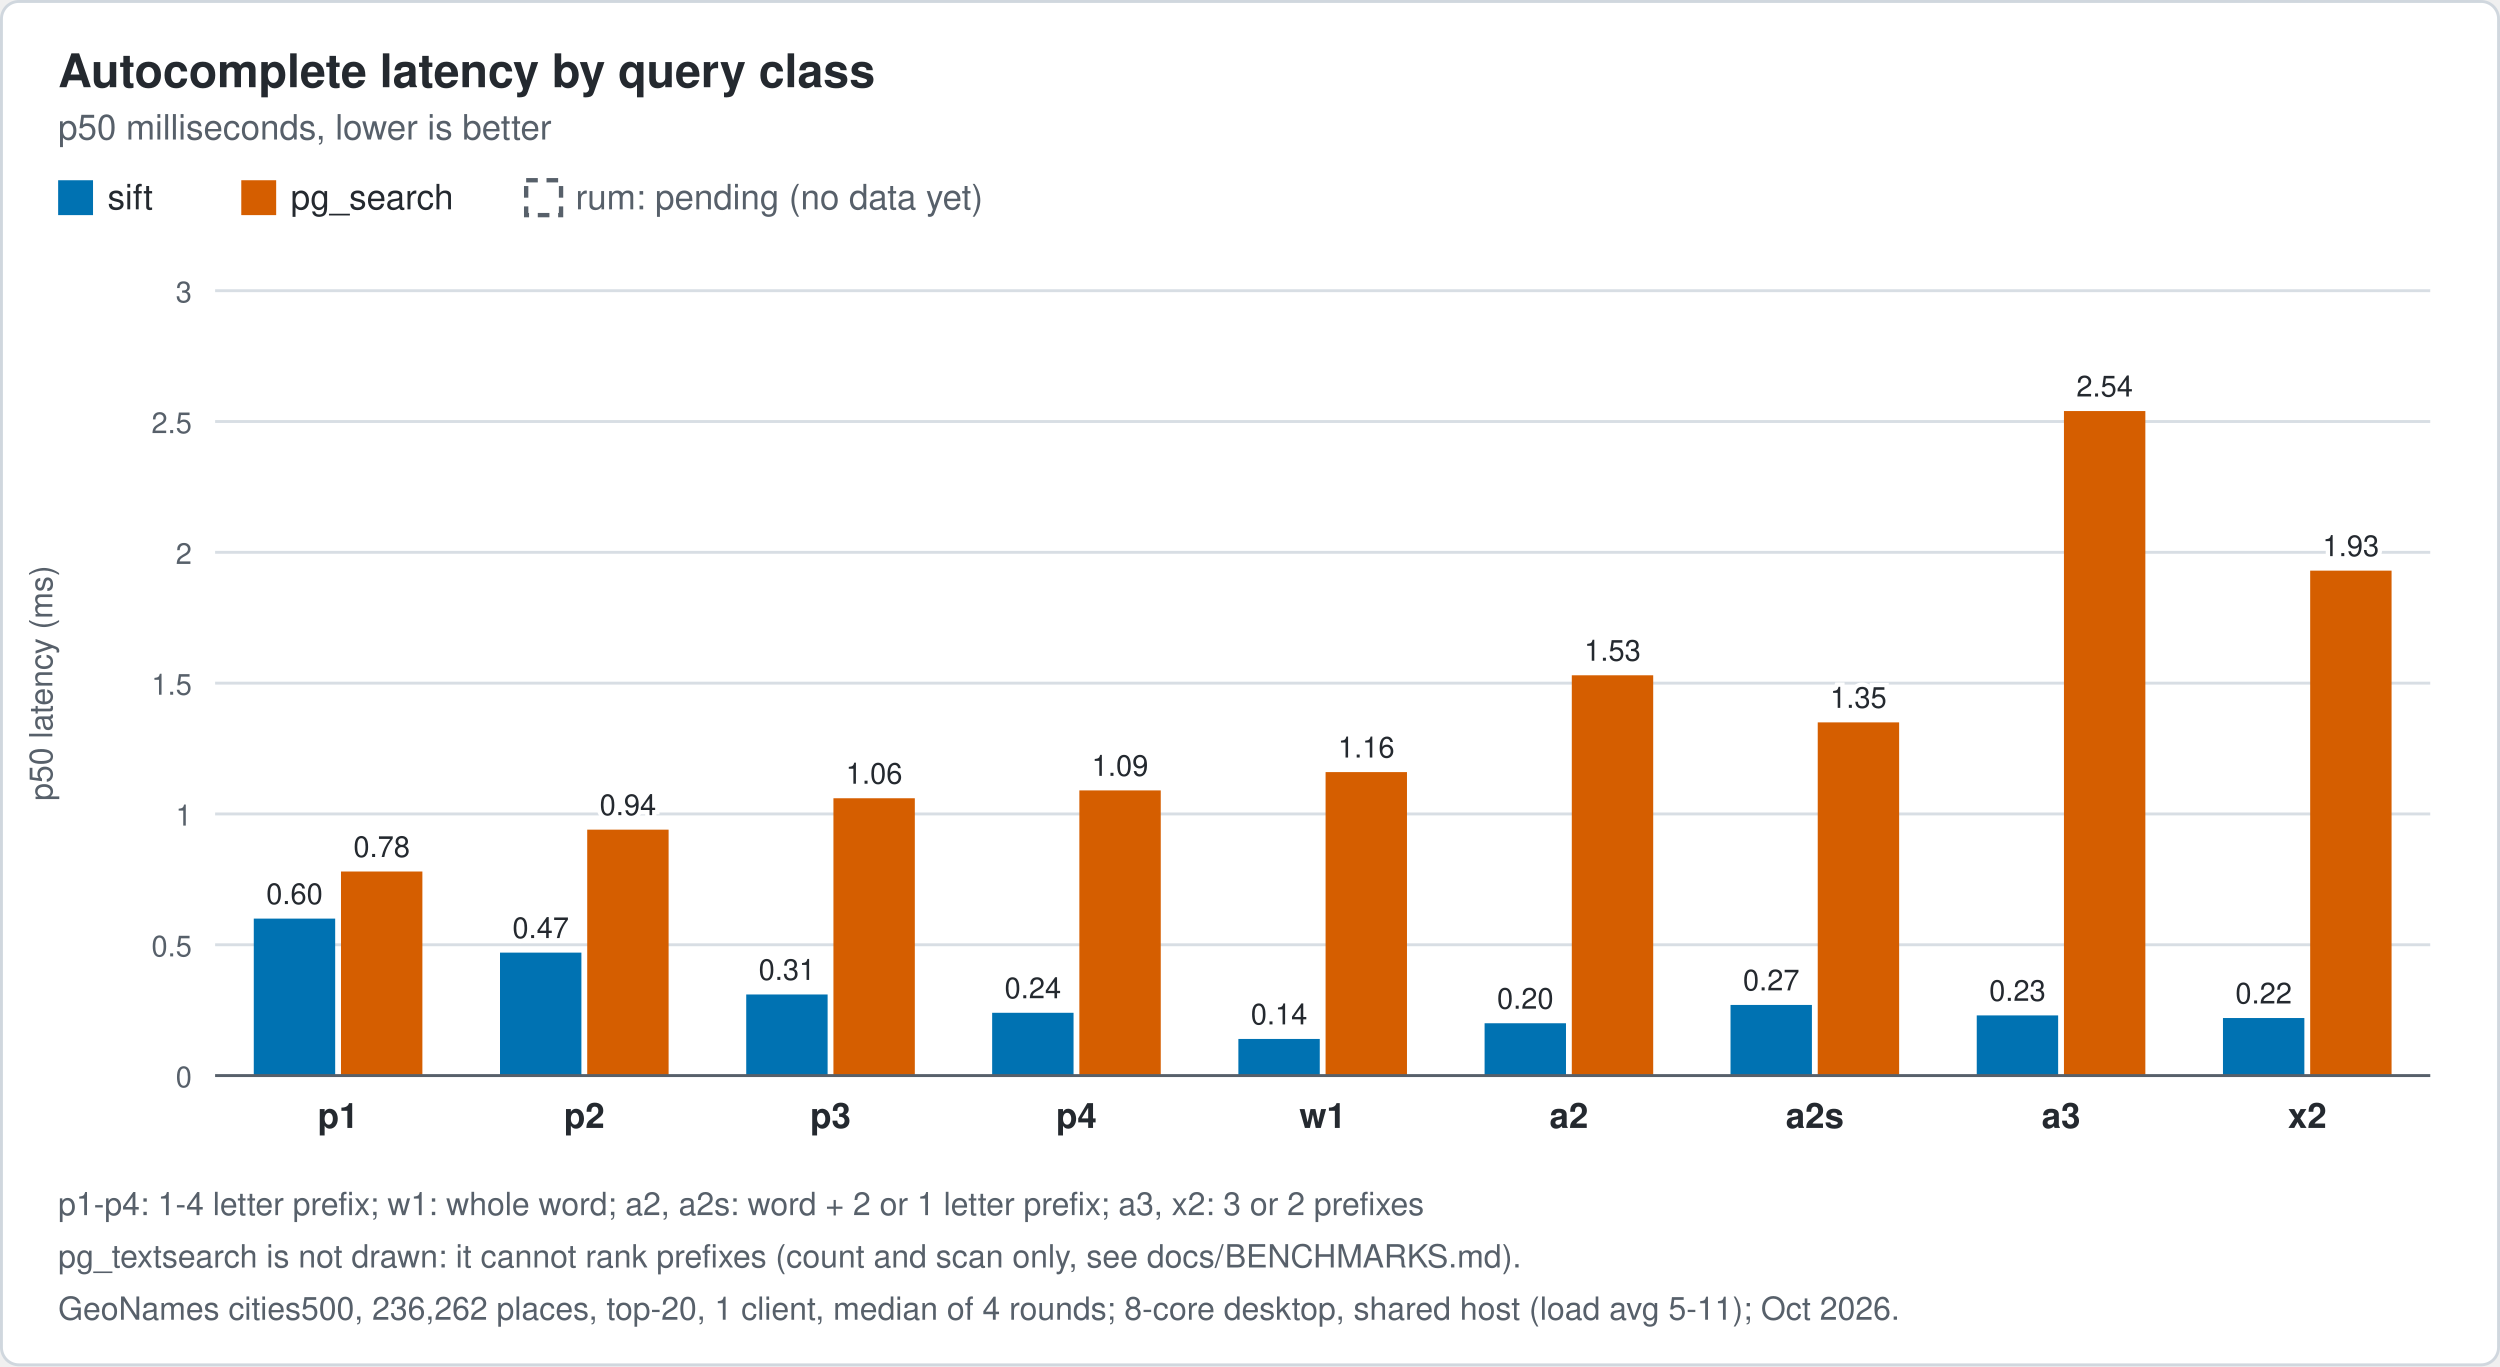
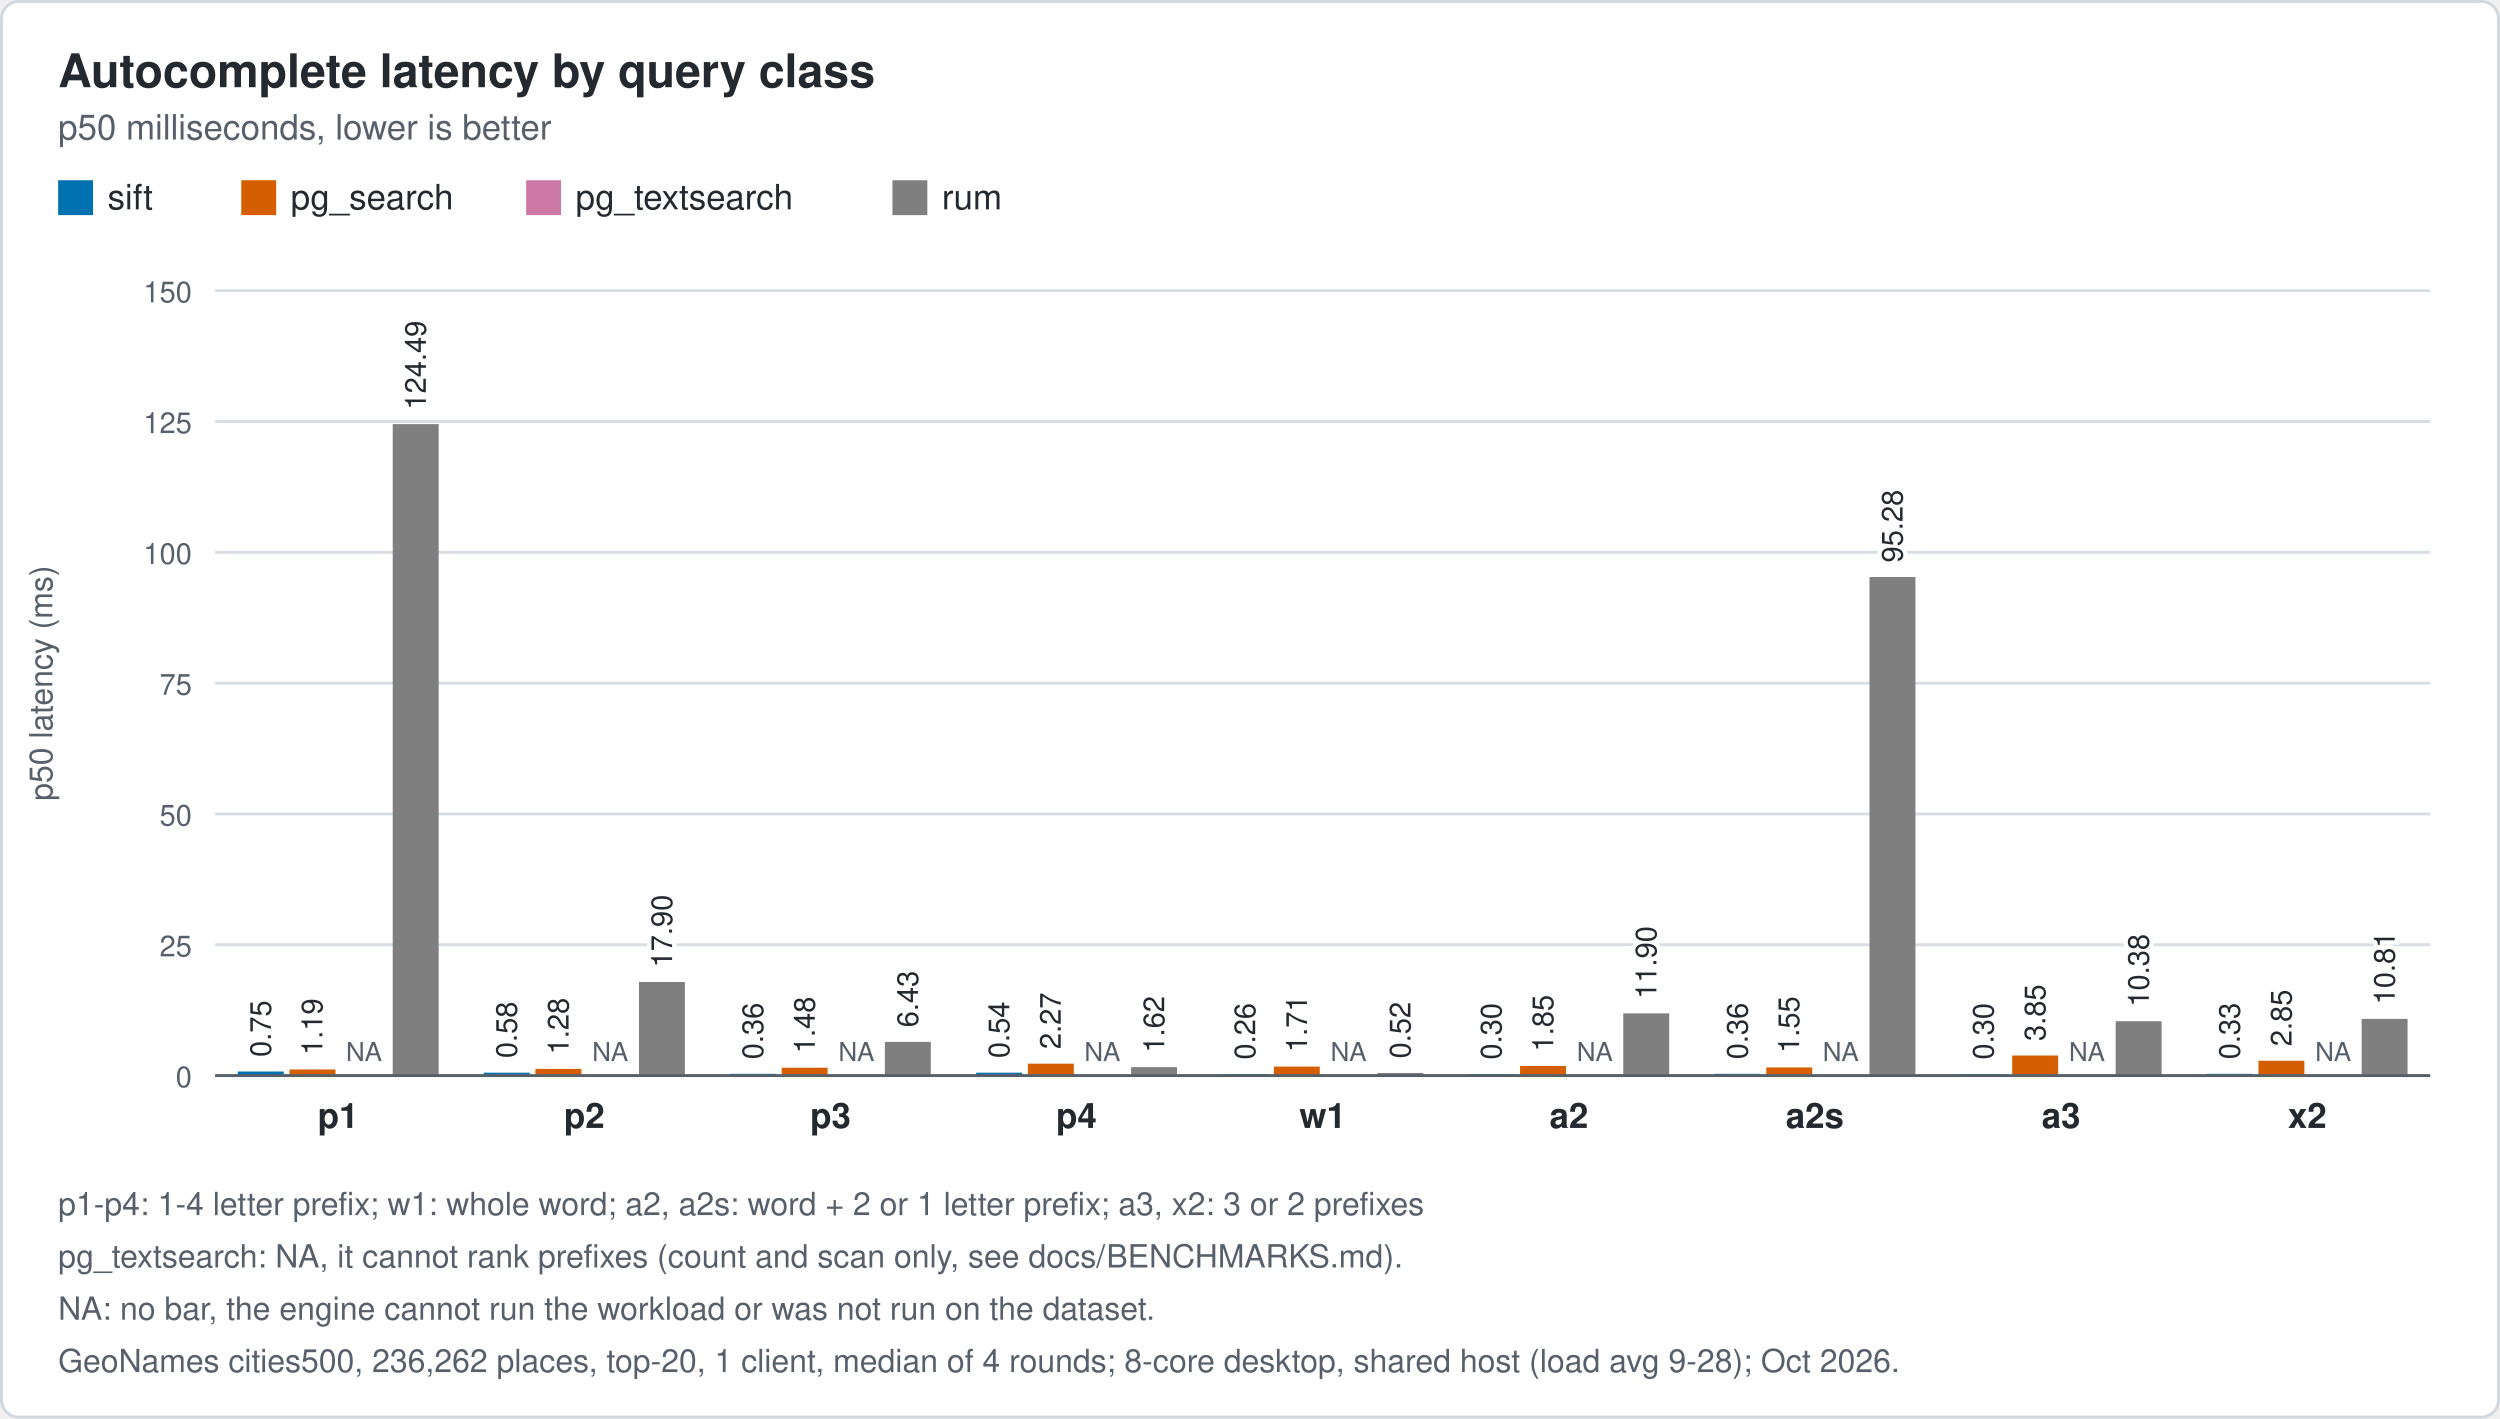
- <svg xmlns="http://www.w3.org/2000/svg" width="860" height="470" viewBox="0 0 860 470" role="img" aria-labelledby="t d" font-family="Helvetica, Arial, sans-serif">
-   <rect x="0.5" y="0.5" width="859" height="469" rx="6" fill="#ffffff" stroke="#d0d7de" />
+ <svg xmlns="http://www.w3.org/2000/svg" width="860" height="488" viewBox="0 0 860 488" role="img" aria-labelledby="t d" font-family="Helvetica, Arial, sans-serif">
+   <rect x="0.5" y="0.5" width="859" height="487" rx="6" fill="#ffffff" stroke="#d0d7de" />
  <text x="20" y="30" font-size="16" text-anchor="start" fill="#24292f" font-weight="bold">Autocomplete latency by query class</text>
  <text x="20" y="48" font-size="12" text-anchor="start" fill="#57606a">p50 milliseconds, lower is better</text>
  <rect x="20" y="62" width="12" height="12" fill="#0072B2" />
  <text x="37" y="72" font-size="12" text-anchor="start" fill="#24292f">sift</text>
  <rect x="83" y="62" width="12" height="12" fill="#D55E00" />
  <text x="100" y="72" font-size="12" text-anchor="start" fill="#24292f">pg_search</text>
-   <rect x="181" y="62" width="12" height="12" fill="#ffffff" stroke="#57606a" stroke-width="1.5" stroke-dasharray="4 3" />
-   <text x="198" y="72" font-size="12" text-anchor="start" fill="#57606a">rum: pending (no data yet)</text>
+   <rect x="181" y="62" width="12" height="12" fill="#CC79A7" />
+   <text x="198" y="72" font-size="12" text-anchor="start" fill="#24292f">pg_textsearch</text>
+   <rect x="307" y="62" width="12" height="12" fill="#7f7f7f" />
+   <text x="324" y="72" font-size="12" text-anchor="start" fill="#24292f">rum</text>
  <line x1="74" y1="370" x2="836" y2="370" stroke="#d8dee4" stroke-width="1" />
  <text x="66" y="374" font-size="10" text-anchor="end" fill="#57606a">0</text>
  <line x1="74" y1="325" x2="836" y2="325" stroke="#d8dee4" stroke-width="1" />
-   <text x="66" y="329" font-size="10" text-anchor="end" fill="#57606a">0.5</text>
+   <text x="66" y="329" font-size="10" text-anchor="end" fill="#57606a">25</text>
  <line x1="74" y1="280" x2="836" y2="280" stroke="#d8dee4" stroke-width="1" />
-   <text x="66" y="284" font-size="10" text-anchor="end" fill="#57606a">1</text>
+   <text x="66" y="284" font-size="10" text-anchor="end" fill="#57606a">50</text>
  <line x1="74" y1="235" x2="836" y2="235" stroke="#d8dee4" stroke-width="1" />
-   <text x="66" y="239" font-size="10" text-anchor="end" fill="#57606a">1.5</text>
+   <text x="66" y="239" font-size="10" text-anchor="end" fill="#57606a">75</text>
  <line x1="74" y1="190" x2="836" y2="190" stroke="#d8dee4" stroke-width="1" />
-   <text x="66" y="194" font-size="10" text-anchor="end" fill="#57606a">2</text>
+   <text x="66" y="194" font-size="10" text-anchor="end" fill="#57606a">100</text>
  <line x1="74" y1="145" x2="836" y2="145" stroke="#d8dee4" stroke-width="1" />
-   <text x="66" y="149" font-size="10" text-anchor="end" fill="#57606a">2.5</text>
+   <text x="66" y="149" font-size="10" text-anchor="end" fill="#57606a">125</text>
  <line x1="74" y1="100" x2="836" y2="100" stroke="#d8dee4" stroke-width="1" />
-   <text x="66" y="104" font-size="10" text-anchor="end" fill="#57606a">3</text>
+   <text x="66" y="104" font-size="10" text-anchor="end" fill="#57606a">150</text>
  <text transform="translate(18 235) rotate(-90)" font-size="11" text-anchor="middle" fill="#57606a">p50 latency (ms)</text>
-   <rect x="87.3" y="316" width="28" height="54" fill="#0072B2" />
-   <text x="101.3" y="311" font-size="10" text-anchor="middle" fill="#24292f" stroke="#ffffff" stroke-width="3" paint-order="stroke">0.60</text>
-   <rect x="117.3" y="299.8" width="28" height="70.2" fill="#D55E00" />
-   <text x="131.3" y="294.8" font-size="10" text-anchor="middle" fill="#24292f" stroke="#ffffff" stroke-width="3" paint-order="stroke">0.78</text>
+   <rect x="81.8" y="368.6" width="15.8" height="1.4" fill="#0072B2" />
+   <text transform="translate(93.2 363.6) rotate(-90)" font-size="10" text-anchor="start" fill="#24292f" stroke="#ffffff" stroke-width="3" paint-order="stroke">0.75</text>
+   <rect x="99.6" y="367.9" width="15.8" height="2.1" fill="#D55E00" />
+   <text transform="translate(110.9 362.9) rotate(-90)" font-size="10" text-anchor="start" fill="#24292f" stroke="#ffffff" stroke-width="3" paint-order="stroke">1.19</text>
+   <text x="125.2" y="365" font-size="9" text-anchor="middle" fill="#57606a">NA</text>
+   <rect x="135.1" y="145.9" width="15.8" height="224.1" fill="#7f7f7f" />
+   <text transform="translate(146.5 140.9) rotate(-90)" font-size="10" text-anchor="start" fill="#24292f" stroke="#ffffff" stroke-width="3" paint-order="stroke">124.49</text>
  <text x="116.3" y="388" font-size="12" text-anchor="middle" fill="#24292f" font-weight="bold">p1</text>
-   <rect x="172" y="327.7" width="28" height="42.3" fill="#0072B2" />
-   <text x="186" y="322.7" font-size="10" text-anchor="middle" fill="#24292f" stroke="#ffffff" stroke-width="3" paint-order="stroke">0.47</text>
-   <rect x="202" y="285.4" width="28" height="84.6" fill="#D55E00" />
-   <text x="216" y="280.4" font-size="10" text-anchor="middle" fill="#24292f" stroke="#ffffff" stroke-width="3" paint-order="stroke">0.94</text>
+   <rect x="166.4" y="369" width="15.8" height="1" fill="#0072B2" />
+   <text transform="translate(177.8 364) rotate(-90)" font-size="10" text-anchor="start" fill="#24292f" stroke="#ffffff" stroke-width="3" paint-order="stroke">0.58</text>
+   <rect x="184.2" y="367.7" width="15.8" height="2.3" fill="#D55E00" />
+   <text transform="translate(195.6 362.7) rotate(-90)" font-size="10" text-anchor="start" fill="#24292f" stroke="#ffffff" stroke-width="3" paint-order="stroke">1.28</text>
+   <text x="209.9" y="365" font-size="9" text-anchor="middle" fill="#57606a">NA</text>
+   <rect x="219.8" y="337.8" width="15.8" height="32.2" fill="#7f7f7f" />
+   <text transform="translate(231.2 332.8) rotate(-90)" font-size="10" text-anchor="start" fill="#24292f" stroke="#ffffff" stroke-width="3" paint-order="stroke">17.90</text>
  <text x="201" y="388" font-size="12" text-anchor="middle" fill="#24292f" font-weight="bold">p2</text>
-   <rect x="256.7" y="342.1" width="28" height="27.9" fill="#0072B2" />
-   <text x="270.7" y="337.1" font-size="10" text-anchor="middle" fill="#24292f" stroke="#ffffff" stroke-width="3" paint-order="stroke">0.31</text>
-   <rect x="286.7" y="274.6" width="28" height="95.4" fill="#D55E00" />
-   <text x="300.7" y="269.6" font-size="10" text-anchor="middle" fill="#24292f" stroke="#ffffff" stroke-width="3" paint-order="stroke">1.06</text>
+   <rect x="251.1" y="369.4" width="15.8" height="0.6" fill="#0072B2" />
+   <text transform="translate(262.5 364.4) rotate(-90)" font-size="10" text-anchor="start" fill="#24292f" stroke="#ffffff" stroke-width="3" paint-order="stroke">0.36</text>
+   <rect x="268.9" y="367.3" width="15.8" height="2.7" fill="#D55E00" />
+   <text transform="translate(280.3 362.3) rotate(-90)" font-size="10" text-anchor="start" fill="#24292f" stroke="#ffffff" stroke-width="3" paint-order="stroke">1.48</text>
+   <text x="294.6" y="365" font-size="9" text-anchor="middle" fill="#57606a">NA</text>
+   <rect x="304.4" y="358.4" width="15.8" height="11.6" fill="#7f7f7f" />
+   <text transform="translate(315.8 353.4) rotate(-90)" font-size="10" text-anchor="start" fill="#24292f" stroke="#ffffff" stroke-width="3" paint-order="stroke">6.43</text>
  <text x="285.7" y="388" font-size="12" text-anchor="middle" fill="#24292f" font-weight="bold">p3</text>
-   <rect x="341.3" y="348.4" width="28" height="21.6" fill="#0072B2" />
-   <text x="355.3" y="343.4" font-size="10" text-anchor="middle" fill="#24292f" stroke="#ffffff" stroke-width="3" paint-order="stroke">0.24</text>
-   <rect x="371.3" y="271.9" width="28" height="98.1" fill="#D55E00" />
-   <text x="385.3" y="266.9" font-size="10" text-anchor="middle" fill="#24292f" stroke="#ffffff" stroke-width="3" paint-order="stroke">1.09</text>
+   <rect x="335.8" y="369" width="15.8" height="1" fill="#0072B2" />
+   <text transform="translate(347.2 364) rotate(-90)" font-size="10" text-anchor="start" fill="#24292f" stroke="#ffffff" stroke-width="3" paint-order="stroke">0.54</text>
+   <rect x="353.6" y="365.9" width="15.8" height="4.1" fill="#D55E00" />
+   <text transform="translate(364.9 360.9) rotate(-90)" font-size="10" text-anchor="start" fill="#24292f" stroke="#ffffff" stroke-width="3" paint-order="stroke">2.27</text>
+   <text x="379.2" y="365" font-size="9" text-anchor="middle" fill="#57606a">NA</text>
+   <rect x="389.1" y="367.1" width="15.8" height="2.9" fill="#7f7f7f" />
+   <text transform="translate(400.5 362.1) rotate(-90)" font-size="10" text-anchor="start" fill="#24292f" stroke="#ffffff" stroke-width="3" paint-order="stroke">1.62</text>
  <text x="370.3" y="388" font-size="12" text-anchor="middle" fill="#24292f" font-weight="bold">p4</text>
-   <rect x="426" y="357.4" width="28" height="12.6" fill="#0072B2" />
-   <text x="440" y="352.4" font-size="10" text-anchor="middle" fill="#24292f" stroke="#ffffff" stroke-width="3" paint-order="stroke">0.14</text>
-   <rect x="456" y="265.6" width="28" height="104.4" fill="#D55E00" />
-   <text x="470" y="260.6" font-size="10" text-anchor="middle" fill="#24292f" stroke="#ffffff" stroke-width="3" paint-order="stroke">1.16</text>
+   <rect x="420.4" y="369.5" width="15.8" height="0.5" fill="#0072B2" />
+   <text transform="translate(431.8 364.5) rotate(-90)" font-size="10" text-anchor="start" fill="#24292f" stroke="#ffffff" stroke-width="3" paint-order="stroke">0.26</text>
+   <rect x="438.2" y="366.9" width="15.8" height="3.1" fill="#D55E00" />
+   <text transform="translate(449.6 361.9) rotate(-90)" font-size="10" text-anchor="start" fill="#24292f" stroke="#ffffff" stroke-width="3" paint-order="stroke">1.71</text>
+   <text x="463.9" y="365" font-size="9" text-anchor="middle" fill="#57606a">NA</text>
+   <rect x="473.8" y="369.1" width="15.8" height="0.9" fill="#7f7f7f" />
+   <text transform="translate(485.2 364.1) rotate(-90)" font-size="10" text-anchor="start" fill="#24292f" stroke="#ffffff" stroke-width="3" paint-order="stroke">0.52</text>
  <text x="455" y="388" font-size="12" text-anchor="middle" fill="#24292f" font-weight="bold">w1</text>
-   <rect x="510.7" y="352" width="28" height="18" fill="#0072B2" />
-   <text x="524.7" y="347" font-size="10" text-anchor="middle" fill="#24292f" stroke="#ffffff" stroke-width="3" paint-order="stroke">0.20</text>
-   <rect x="540.7" y="232.3" width="28" height="137.7" fill="#D55E00" />
-   <text x="554.7" y="227.3" font-size="10" text-anchor="middle" fill="#24292f" stroke="#ffffff" stroke-width="3" paint-order="stroke">1.53</text>
+   <rect x="505.1" y="369.5" width="15.8" height="0.5" fill="#0072B2" />
+   <text transform="translate(516.5 364.5) rotate(-90)" font-size="10" text-anchor="start" fill="#24292f" stroke="#ffffff" stroke-width="3" paint-order="stroke">0.30</text>
+   <rect x="522.9" y="366.7" width="15.8" height="3.3" fill="#D55E00" />
+   <text transform="translate(534.3 361.7) rotate(-90)" font-size="10" text-anchor="start" fill="#24292f" stroke="#ffffff" stroke-width="3" paint-order="stroke">1.85</text>
+   <text x="548.6" y="365" font-size="9" text-anchor="middle" fill="#57606a">NA</text>
+   <rect x="558.4" y="348.6" width="15.8" height="21.4" fill="#7f7f7f" />
+   <text transform="translate(569.8 343.6) rotate(-90)" font-size="10" text-anchor="start" fill="#24292f" stroke="#ffffff" stroke-width="3" paint-order="stroke">11.90</text>
  <text x="539.7" y="388" font-size="12" text-anchor="middle" fill="#24292f" font-weight="bold">a2</text>
-   <rect x="595.3" y="345.7" width="28" height="24.3" fill="#0072B2" />
-   <text x="609.3" y="340.7" font-size="10" text-anchor="middle" fill="#24292f" stroke="#ffffff" stroke-width="3" paint-order="stroke">0.27</text>
-   <rect x="625.3" y="248.5" width="28" height="121.5" fill="#D55E00" />
-   <text x="639.3" y="243.5" font-size="10" text-anchor="middle" fill="#24292f" stroke="#ffffff" stroke-width="3" paint-order="stroke">1.35</text>
+   <rect x="589.8" y="369.4" width="15.8" height="0.6" fill="#0072B2" />
+   <text transform="translate(601.2 364.4) rotate(-90)" font-size="10" text-anchor="start" fill="#24292f" stroke="#ffffff" stroke-width="3" paint-order="stroke">0.36</text>
+   <rect x="607.6" y="367.2" width="15.8" height="2.8" fill="#D55E00" />
+   <text transform="translate(618.9 362.2) rotate(-90)" font-size="10" text-anchor="start" fill="#24292f" stroke="#ffffff" stroke-width="3" paint-order="stroke">1.55</text>
+   <text x="633.2" y="365" font-size="9" text-anchor="middle" fill="#57606a">NA</text>
+   <rect x="643.1" y="198.5" width="15.8" height="171.5" fill="#7f7f7f" />
+   <text transform="translate(654.5 193.5) rotate(-90)" font-size="10" text-anchor="start" fill="#24292f" stroke="#ffffff" stroke-width="3" paint-order="stroke">95.28</text>
  <text x="624.3" y="388" font-size="12" text-anchor="middle" fill="#24292f" font-weight="bold">a2s</text>
-   <rect x="680" y="349.3" width="28" height="20.7" fill="#0072B2" />
-   <text x="694" y="344.3" font-size="10" text-anchor="middle" fill="#24292f" stroke="#ffffff" stroke-width="3" paint-order="stroke">0.23</text>
-   <rect x="710" y="141.4" width="28" height="228.6" fill="#D55E00" />
-   <text x="724" y="136.4" font-size="10" text-anchor="middle" fill="#24292f" stroke="#ffffff" stroke-width="3" paint-order="stroke">2.54</text>
+   <rect x="674.4" y="369.5" width="15.8" height="0.5" fill="#0072B2" />
+   <text transform="translate(685.8 364.5) rotate(-90)" font-size="10" text-anchor="start" fill="#24292f" stroke="#ffffff" stroke-width="3" paint-order="stroke">0.30</text>
+   <rect x="692.2" y="363.1" width="15.8" height="6.9" fill="#D55E00" />
+   <text transform="translate(703.6 358.1) rotate(-90)" font-size="10" text-anchor="start" fill="#24292f" stroke="#ffffff" stroke-width="3" paint-order="stroke">3.85</text>
+   <text x="717.9" y="365" font-size="9" text-anchor="middle" fill="#57606a">NA</text>
+   <rect x="727.8" y="351.3" width="15.8" height="18.7" fill="#7f7f7f" />
+   <text transform="translate(739.2 346.3) rotate(-90)" font-size="10" text-anchor="start" fill="#24292f" stroke="#ffffff" stroke-width="3" paint-order="stroke">10.38</text>
  <text x="709" y="388" font-size="12" text-anchor="middle" fill="#24292f" font-weight="bold">a3</text>
-   <rect x="764.7" y="350.2" width="28" height="19.8" fill="#0072B2" />
-   <text x="778.7" y="345.2" font-size="10" text-anchor="middle" fill="#24292f" stroke="#ffffff" stroke-width="3" paint-order="stroke">0.22</text>
-   <rect x="794.7" y="196.3" width="28" height="173.7" fill="#D55E00" />
-   <text x="808.7" y="191.3" font-size="10" text-anchor="middle" fill="#24292f" stroke="#ffffff" stroke-width="3" paint-order="stroke">1.93</text>
+   <rect x="759.1" y="369.4" width="15.8" height="0.6" fill="#0072B2" />
+   <text transform="translate(770.5 364.4) rotate(-90)" font-size="10" text-anchor="start" fill="#24292f" stroke="#ffffff" stroke-width="3" paint-order="stroke">0.33</text>
+   <rect x="776.9" y="364.9" width="15.8" height="5.1" fill="#D55E00" />
+   <text transform="translate(788.3 359.9) rotate(-90)" font-size="10" text-anchor="start" fill="#24292f" stroke="#ffffff" stroke-width="3" paint-order="stroke">2.85</text>
+   <text x="802.6" y="365" font-size="9" text-anchor="middle" fill="#57606a">NA</text>
+   <rect x="812.4" y="350.5" width="15.8" height="19.5" fill="#7f7f7f" />
+   <text transform="translate(823.8 345.5) rotate(-90)" font-size="10" text-anchor="start" fill="#24292f" stroke="#ffffff" stroke-width="3" paint-order="stroke">10.81</text>
  <text x="793.7" y="388" font-size="12" text-anchor="middle" fill="#24292f" font-weight="bold">x2</text>
  <line x1="74" y1="370" x2="836" y2="370" stroke="#57606a" stroke-width="1" />
-   <text x="20" y="436" font-size="11" text-anchor="start" fill="#57606a">pg_textsearch is not drawn: it cannot rank prefixes (count and scan only, see docs/BENCHMARKS.md).</text>
+   <text x="20" y="454" font-size="11" text-anchor="start" fill="#57606a">NA: no bar, the engine cannot run the workload or was not run on the dataset.</text>
+   <text x="20" y="436" font-size="11" text-anchor="start" fill="#57606a">pg_textsearch: NA, it cannot rank prefixes (count and scan only, see docs/BENCHMARKS.md).</text>
  <text x="20" y="418" font-size="11" text-anchor="start" fill="#57606a">p1-p4: 1-4 letter prefix; w1: whole word; a2, a2s: word + 2 or 1 letter prefix; a3, x2: 3 or 2 prefixes</text>
-   <text x="20" y="454" font-size="11" text-anchor="start" fill="#57606a">GeoNames cities500, 236,262 places, top-20, 1 client, median of 4 rounds; 8-core desktop, shared host (load avg 5-11); Oct 2026.</text>
+   <text x="20" y="472" font-size="11" text-anchor="start" fill="#57606a">GeoNames cities500, 236,262 places, top-20, 1 client, median of 4 rounds; 8-core desktop, shared host (load avg 9-28); Oct 2026.</text>
</svg>
